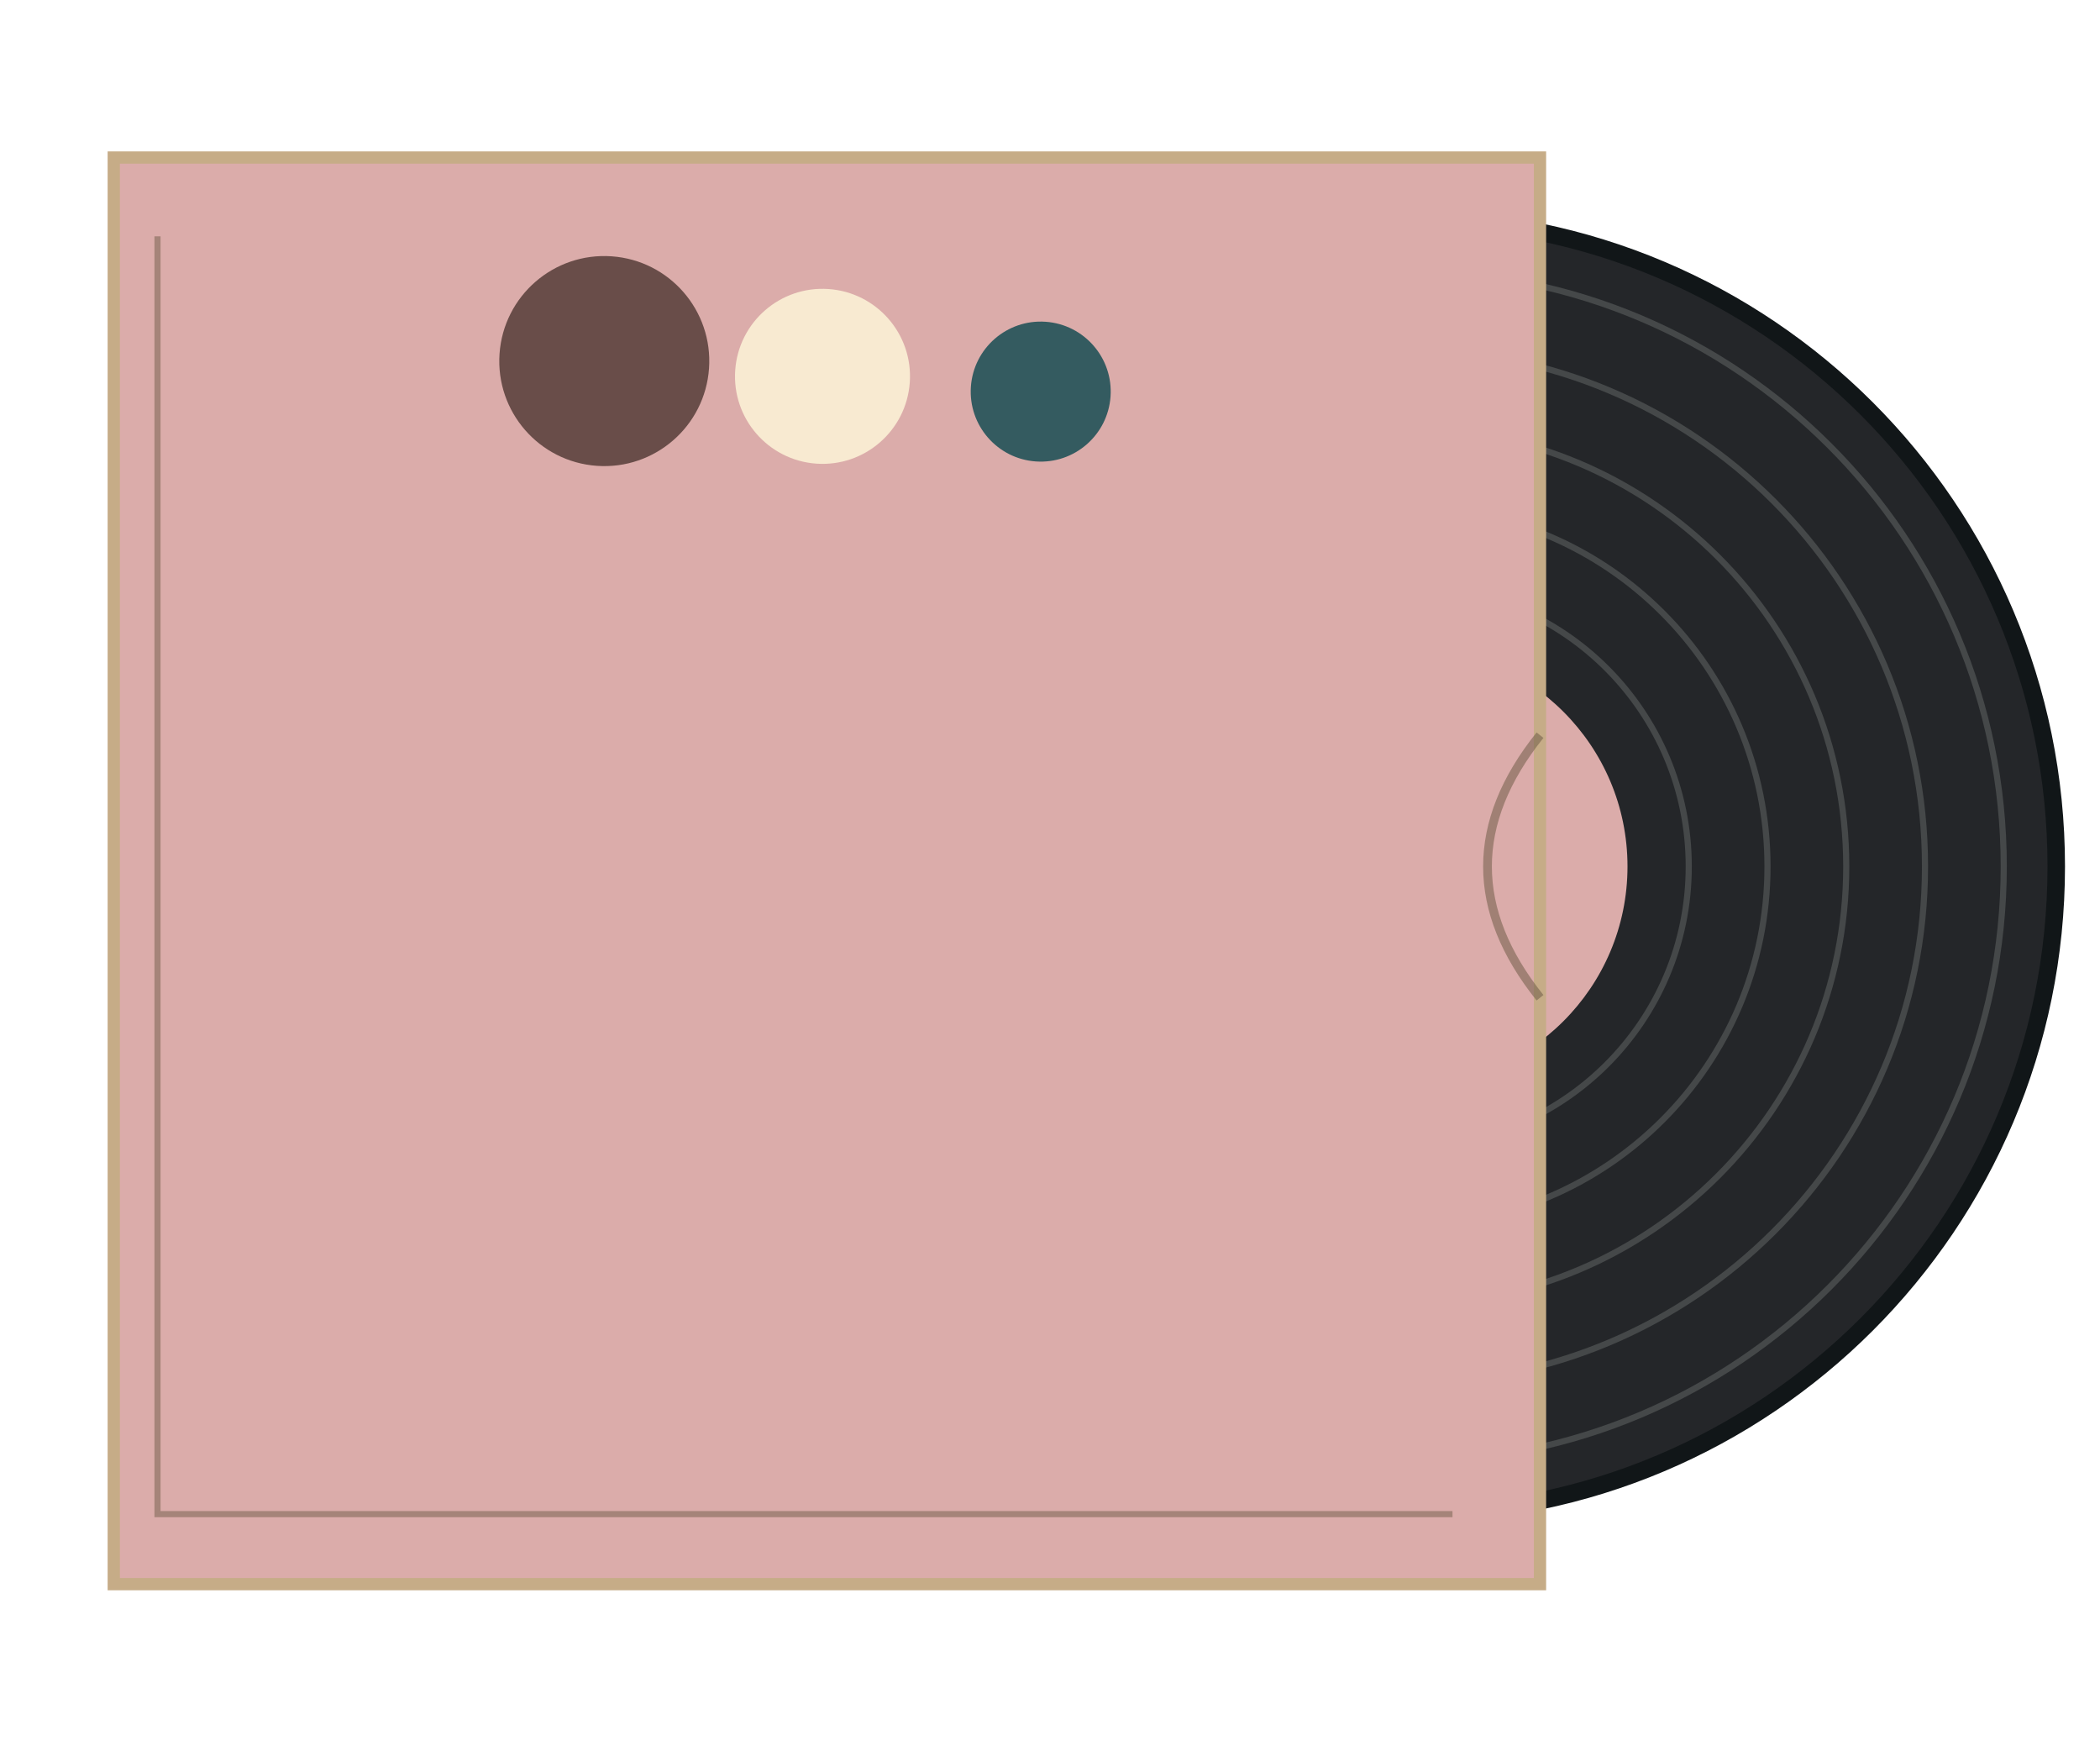
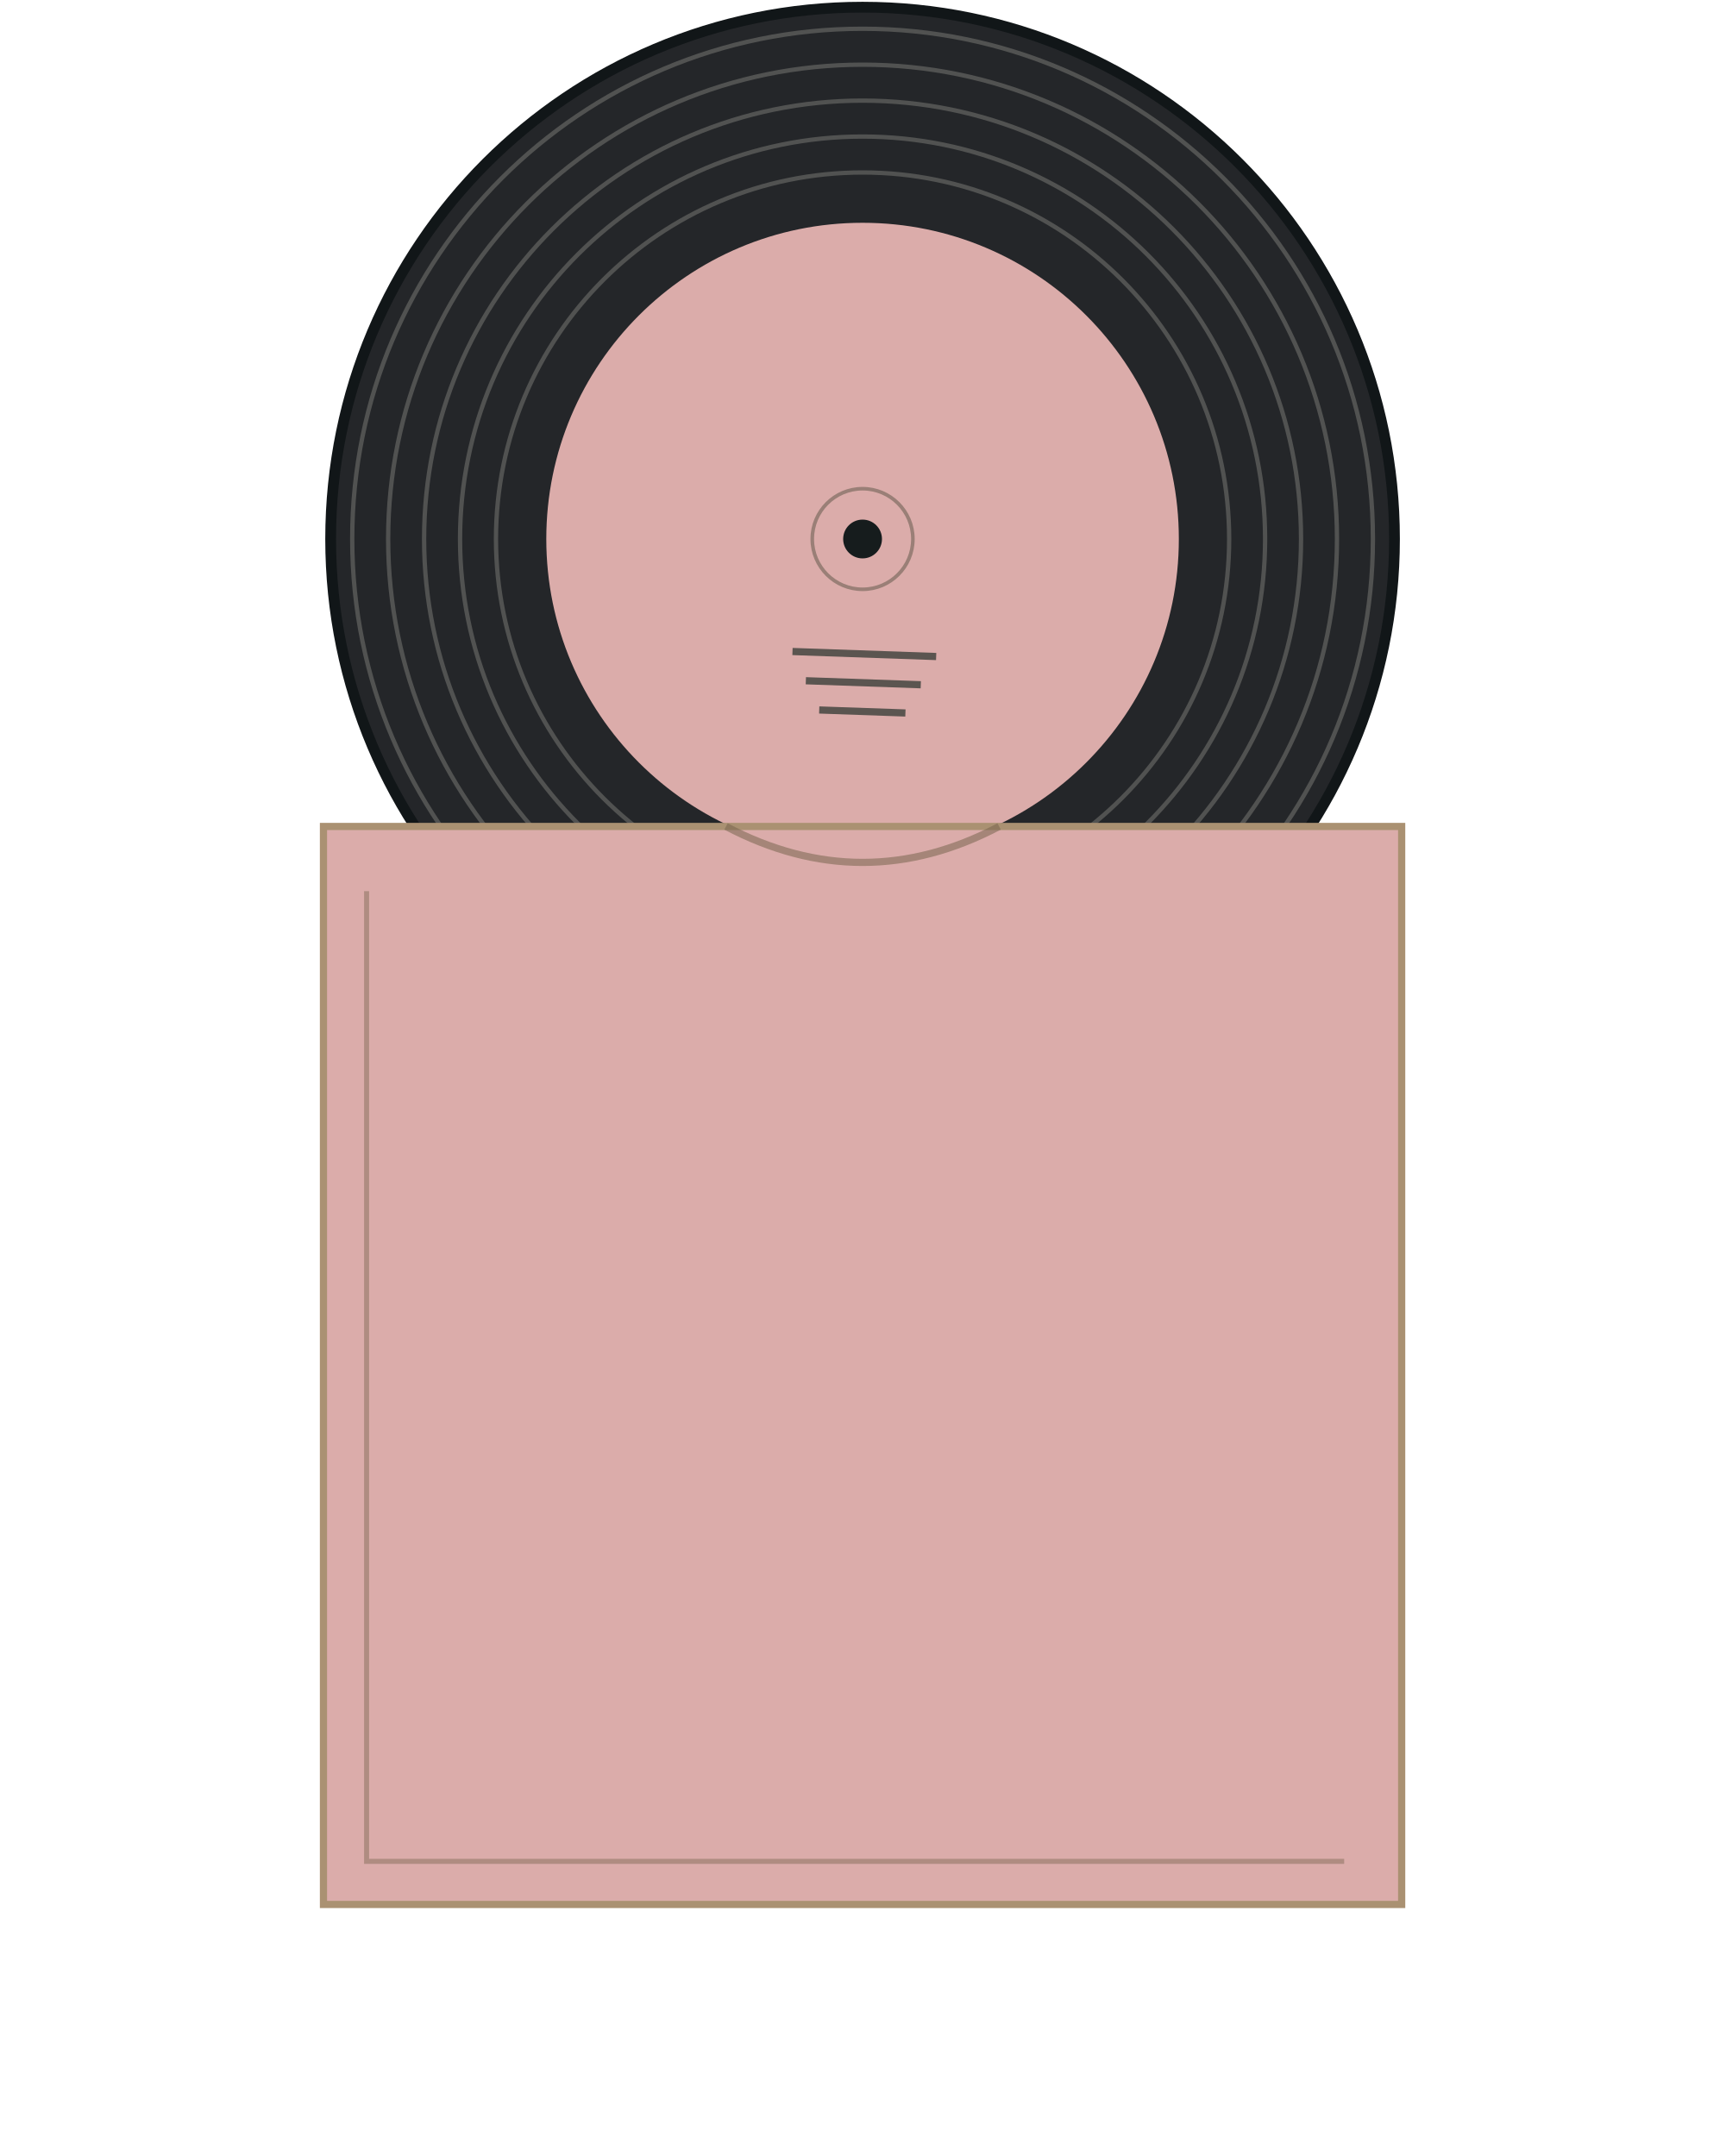
- <svg xmlns="http://www.w3.org/2000/svg" viewBox="0 0 240 200" preserveAspectRatio="xMidYMid meet" aria-hidden="true" focusable="false" class="theme-object" opacity="1">
-   <g data-visual-axis="palette" data-visual-value="1">
+ <svg xmlns="http://www.w3.org/2000/svg" viewBox="0 0 240 300" preserveAspectRatio="xMidYMid meet" opacity="1" aria-hidden="true" focusable="false">
+   <g data-theme-part="record">
    <g data-visual-axis="pressing" data-visual-value="1">
-       <circle cx="161" cy="99" r="74" fill="#242629" stroke="#111618" stroke-width="2" data-theme-record="disc" />
-       <circle cx="161" cy="99" r="32" fill="none" stroke="#454849" stroke-width=".7" />
-       <circle cx="161" cy="99" r="41" fill="none" stroke="#454849" stroke-width=".7" />
-       <circle cx="161" cy="99" r="50" fill="none" stroke="#454849" stroke-width=".7" />
-       <circle cx="161" cy="99" r="59" fill="none" stroke="#454849" stroke-width=".7" />
-       <circle cx="161" cy="99" r="68" fill="none" stroke="#454849" stroke-width=".7" />
-       <circle cx="161" cy="99" r="25" fill="#dbacaa" />
-       <circle cx="161" cy="99" r="4" fill="#514239" />
+       <circle cx="120" cy="75" r="74" fill="#242629" stroke="#111618" stroke-width="1.5" data-theme-record="disc" />
+       <circle cx="120" cy="75" r="51" fill="none" stroke="#515251" stroke-width=".6" />
+       <circle cx="120" cy="75" r="56" fill="none" stroke="#515251" stroke-width=".6" />
+       <circle cx="120" cy="75" r="61" fill="none" stroke="#515251" stroke-width=".6" />
+       <circle cx="120" cy="75" r="66" fill="none" stroke="#515251" stroke-width=".6" />
+       <circle cx="120" cy="75" r="71" fill="none" stroke="#515251" stroke-width=".6" />
    </g>
-     <path d="M13 18H176V181H13Z" fill="#dbacaa" stroke="#c6ac87" stroke-width="1.4" data-visual-axis="silhouette" data-visual-value="0" data-visual-scope="self" />
+     <g data-visual-axis="palette" data-visual-value="1">
+       <circle cx="120" cy="75" r="44" fill="#dbacaa" />
+       <circle cx="120" cy="75" r="2.7" fill="#161c1d" />
+       <circle cx="120" cy="75" r="7" fill="none" stroke="#655a4c" stroke-width=".5" opacity=".55" />
+     </g>
    <g data-visual-axis="artwork" data-visual-value="1">
-       <g data-visual-axis="orientation" data-visual-value="5" transform="rotate(4 94 43)">
-         <circle cx="69" cy="43" r="12" fill="#694d49" />
-         <circle cx="94" cy="43" r="10" fill="#f8ead1" />
-         <circle cx="119" cy="43" r="8" fill="#345b60" />
+       <g data-visual-axis="orientation" data-visual-value="5" transform="rotate(2 120 98)">
+         <path d="M110 91H130" fill="none" stroke="#5b5550" stroke-width="1" />
+         <path d="M112 95H128" fill="none" stroke="#5b5550" stroke-width="1" />
+         <path d="M114 99H126" fill="none" stroke="#5b5550" stroke-width="1" />
      </g>
    </g>
+   </g>
+   <g data-theme-part="sleeve">
+     <g data-visual-axis="silhouette" data-visual-value="0">
+       <rect x="45.0" y="115" width="150" height="150" fill="#dbacaa" stroke="#aa9172" stroke-width="1" />
+     </g>
    <g data-visual-axis="seam" data-visual-value="2">
-       <path d="M18 27V173H166" fill="none" stroke="#705b47" stroke-width=".7" opacity=".5" />
-       <path d="M176 84Q164 99 176 114" fill="none" stroke="#705b47" stroke-width="1" opacity=".55" />
+       <path d="M51 124V259H187" fill="none" stroke="#79654f" stroke-width=".7" opacity=".45" />
+       <path d="M101 115Q120 125 139 115" fill="none" stroke="#79654f" stroke-width="1" opacity=".55" />
    </g>
  </g>
-   <rect x="24" y="68" width="140" height="102" fill="none" stroke="none" data-theme-content-area="content" />
+   <rect x="88" y="46" width="64" height="27" fill="none" data-theme-title-area="title" />
+   <rect x="57" y="133" width="126" height="116" fill="none" data-theme-content-area="content" />
</svg>
